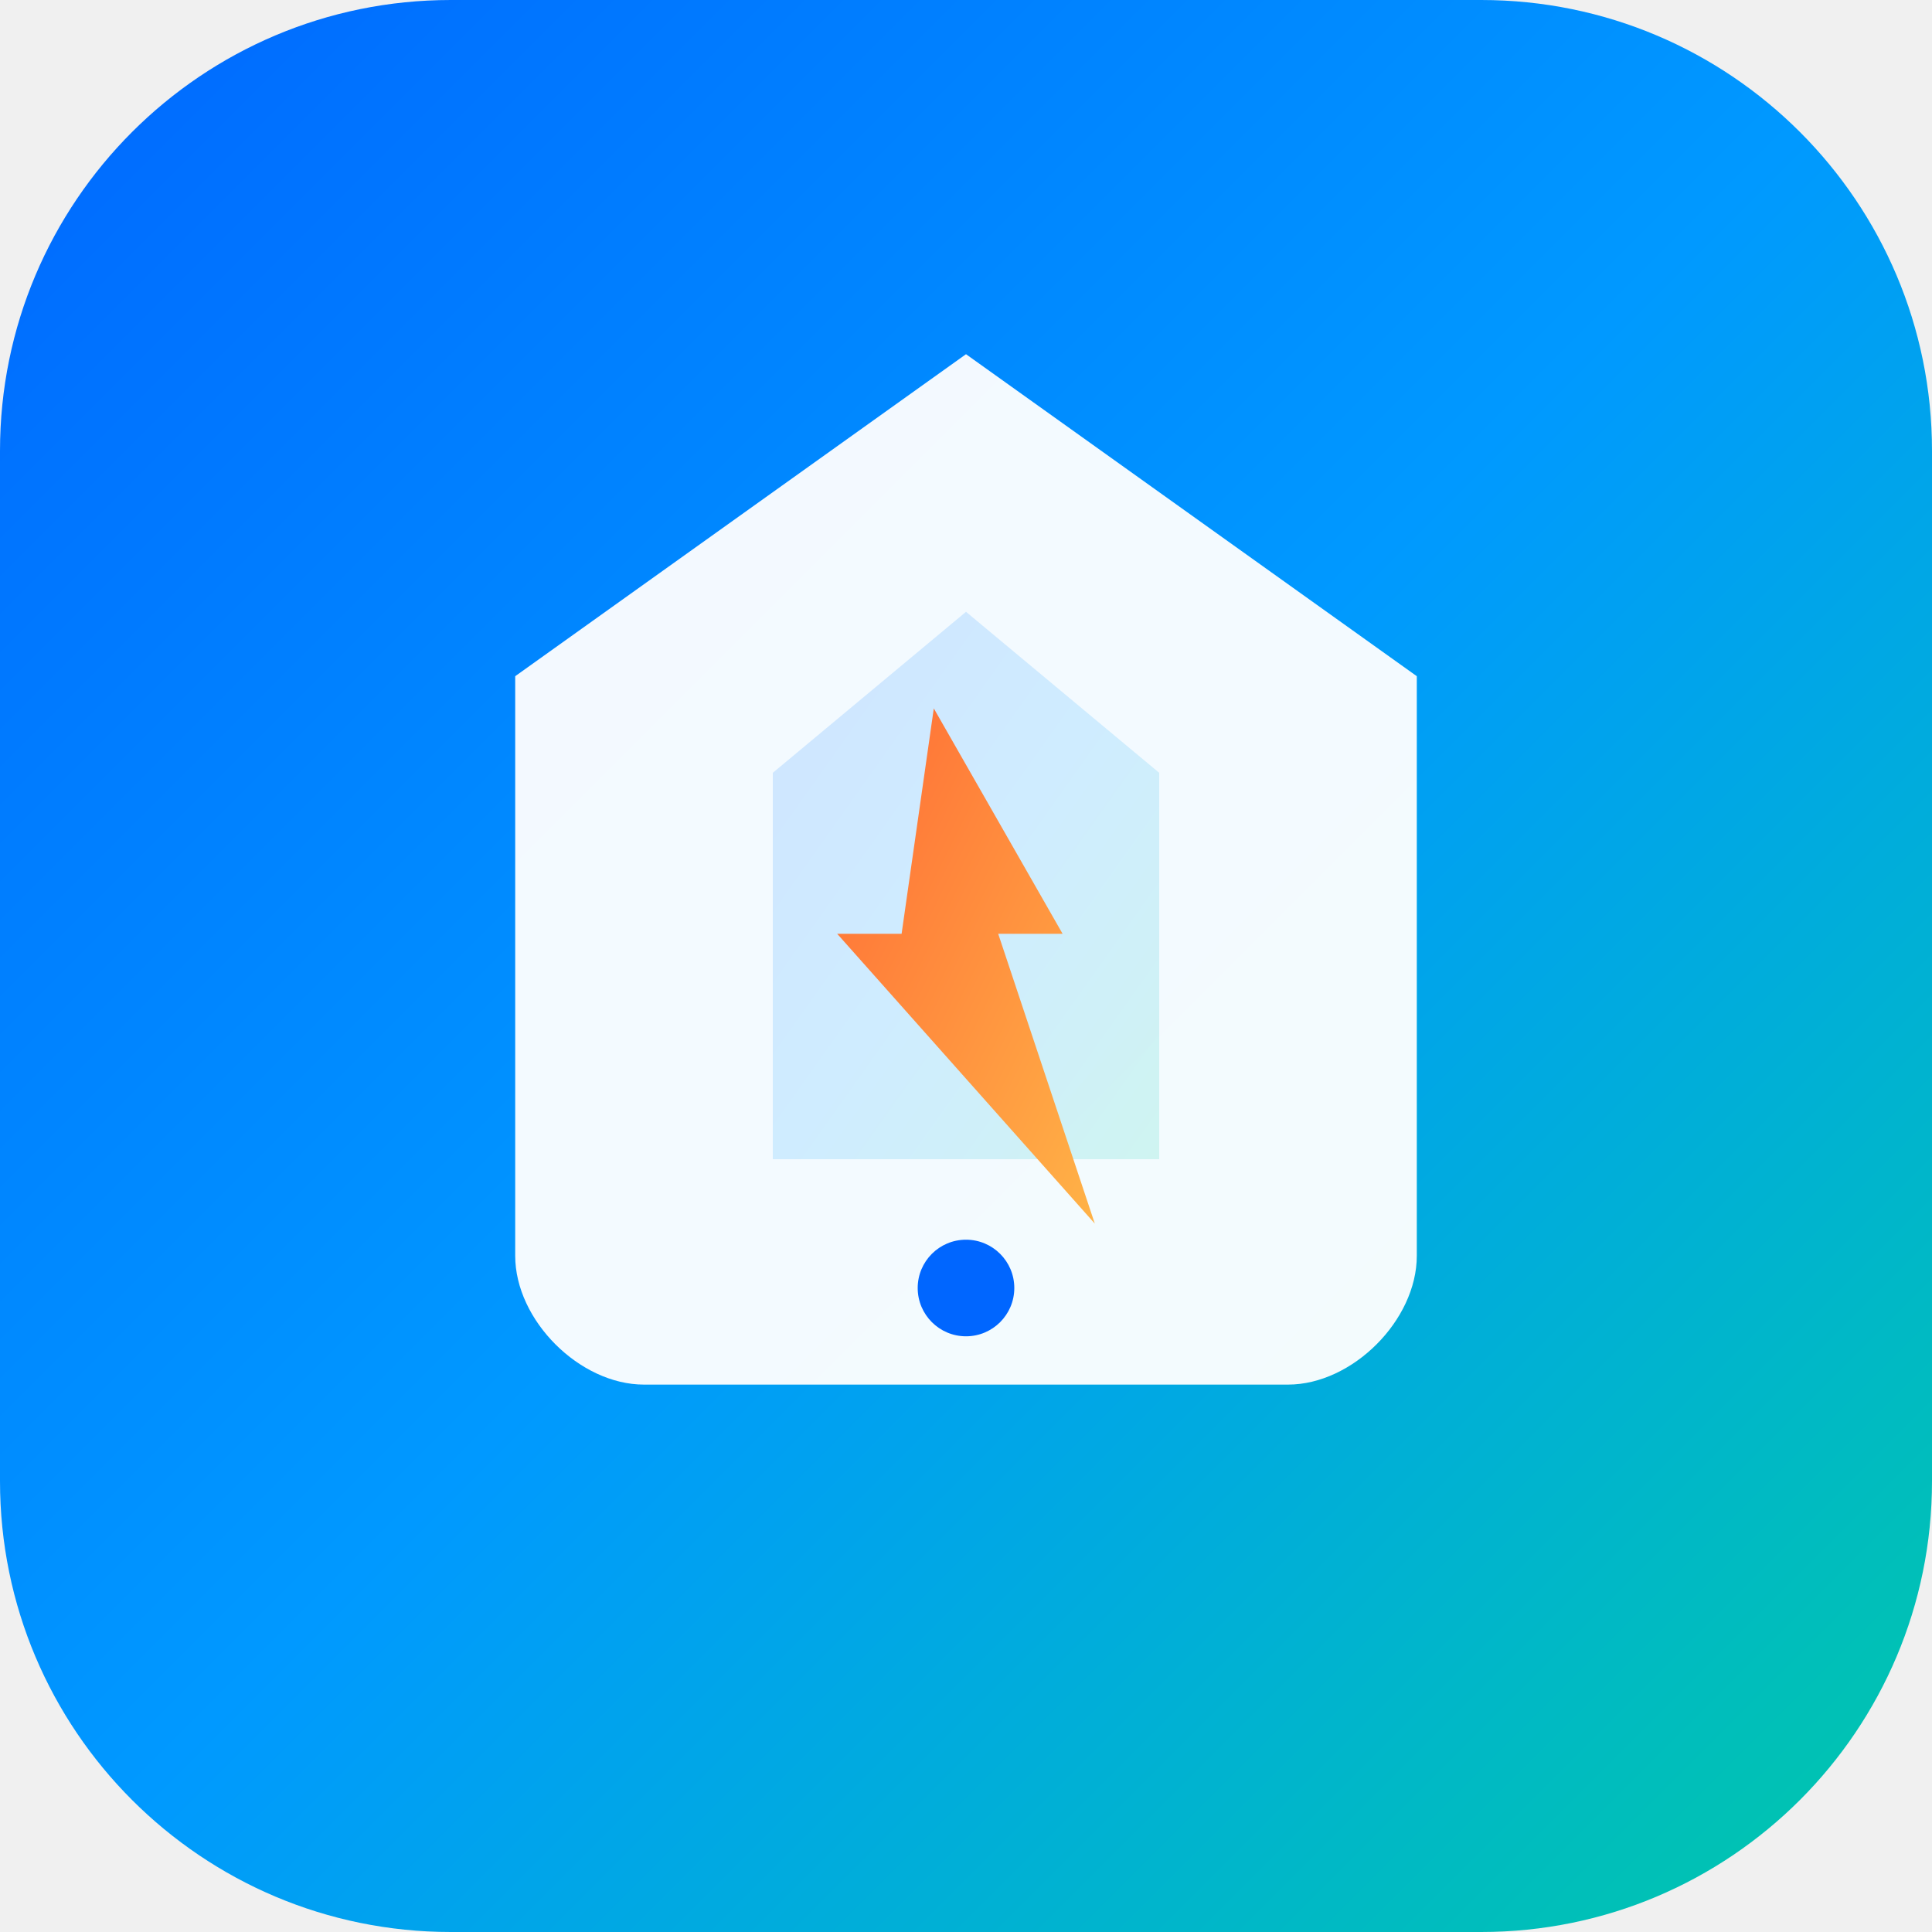
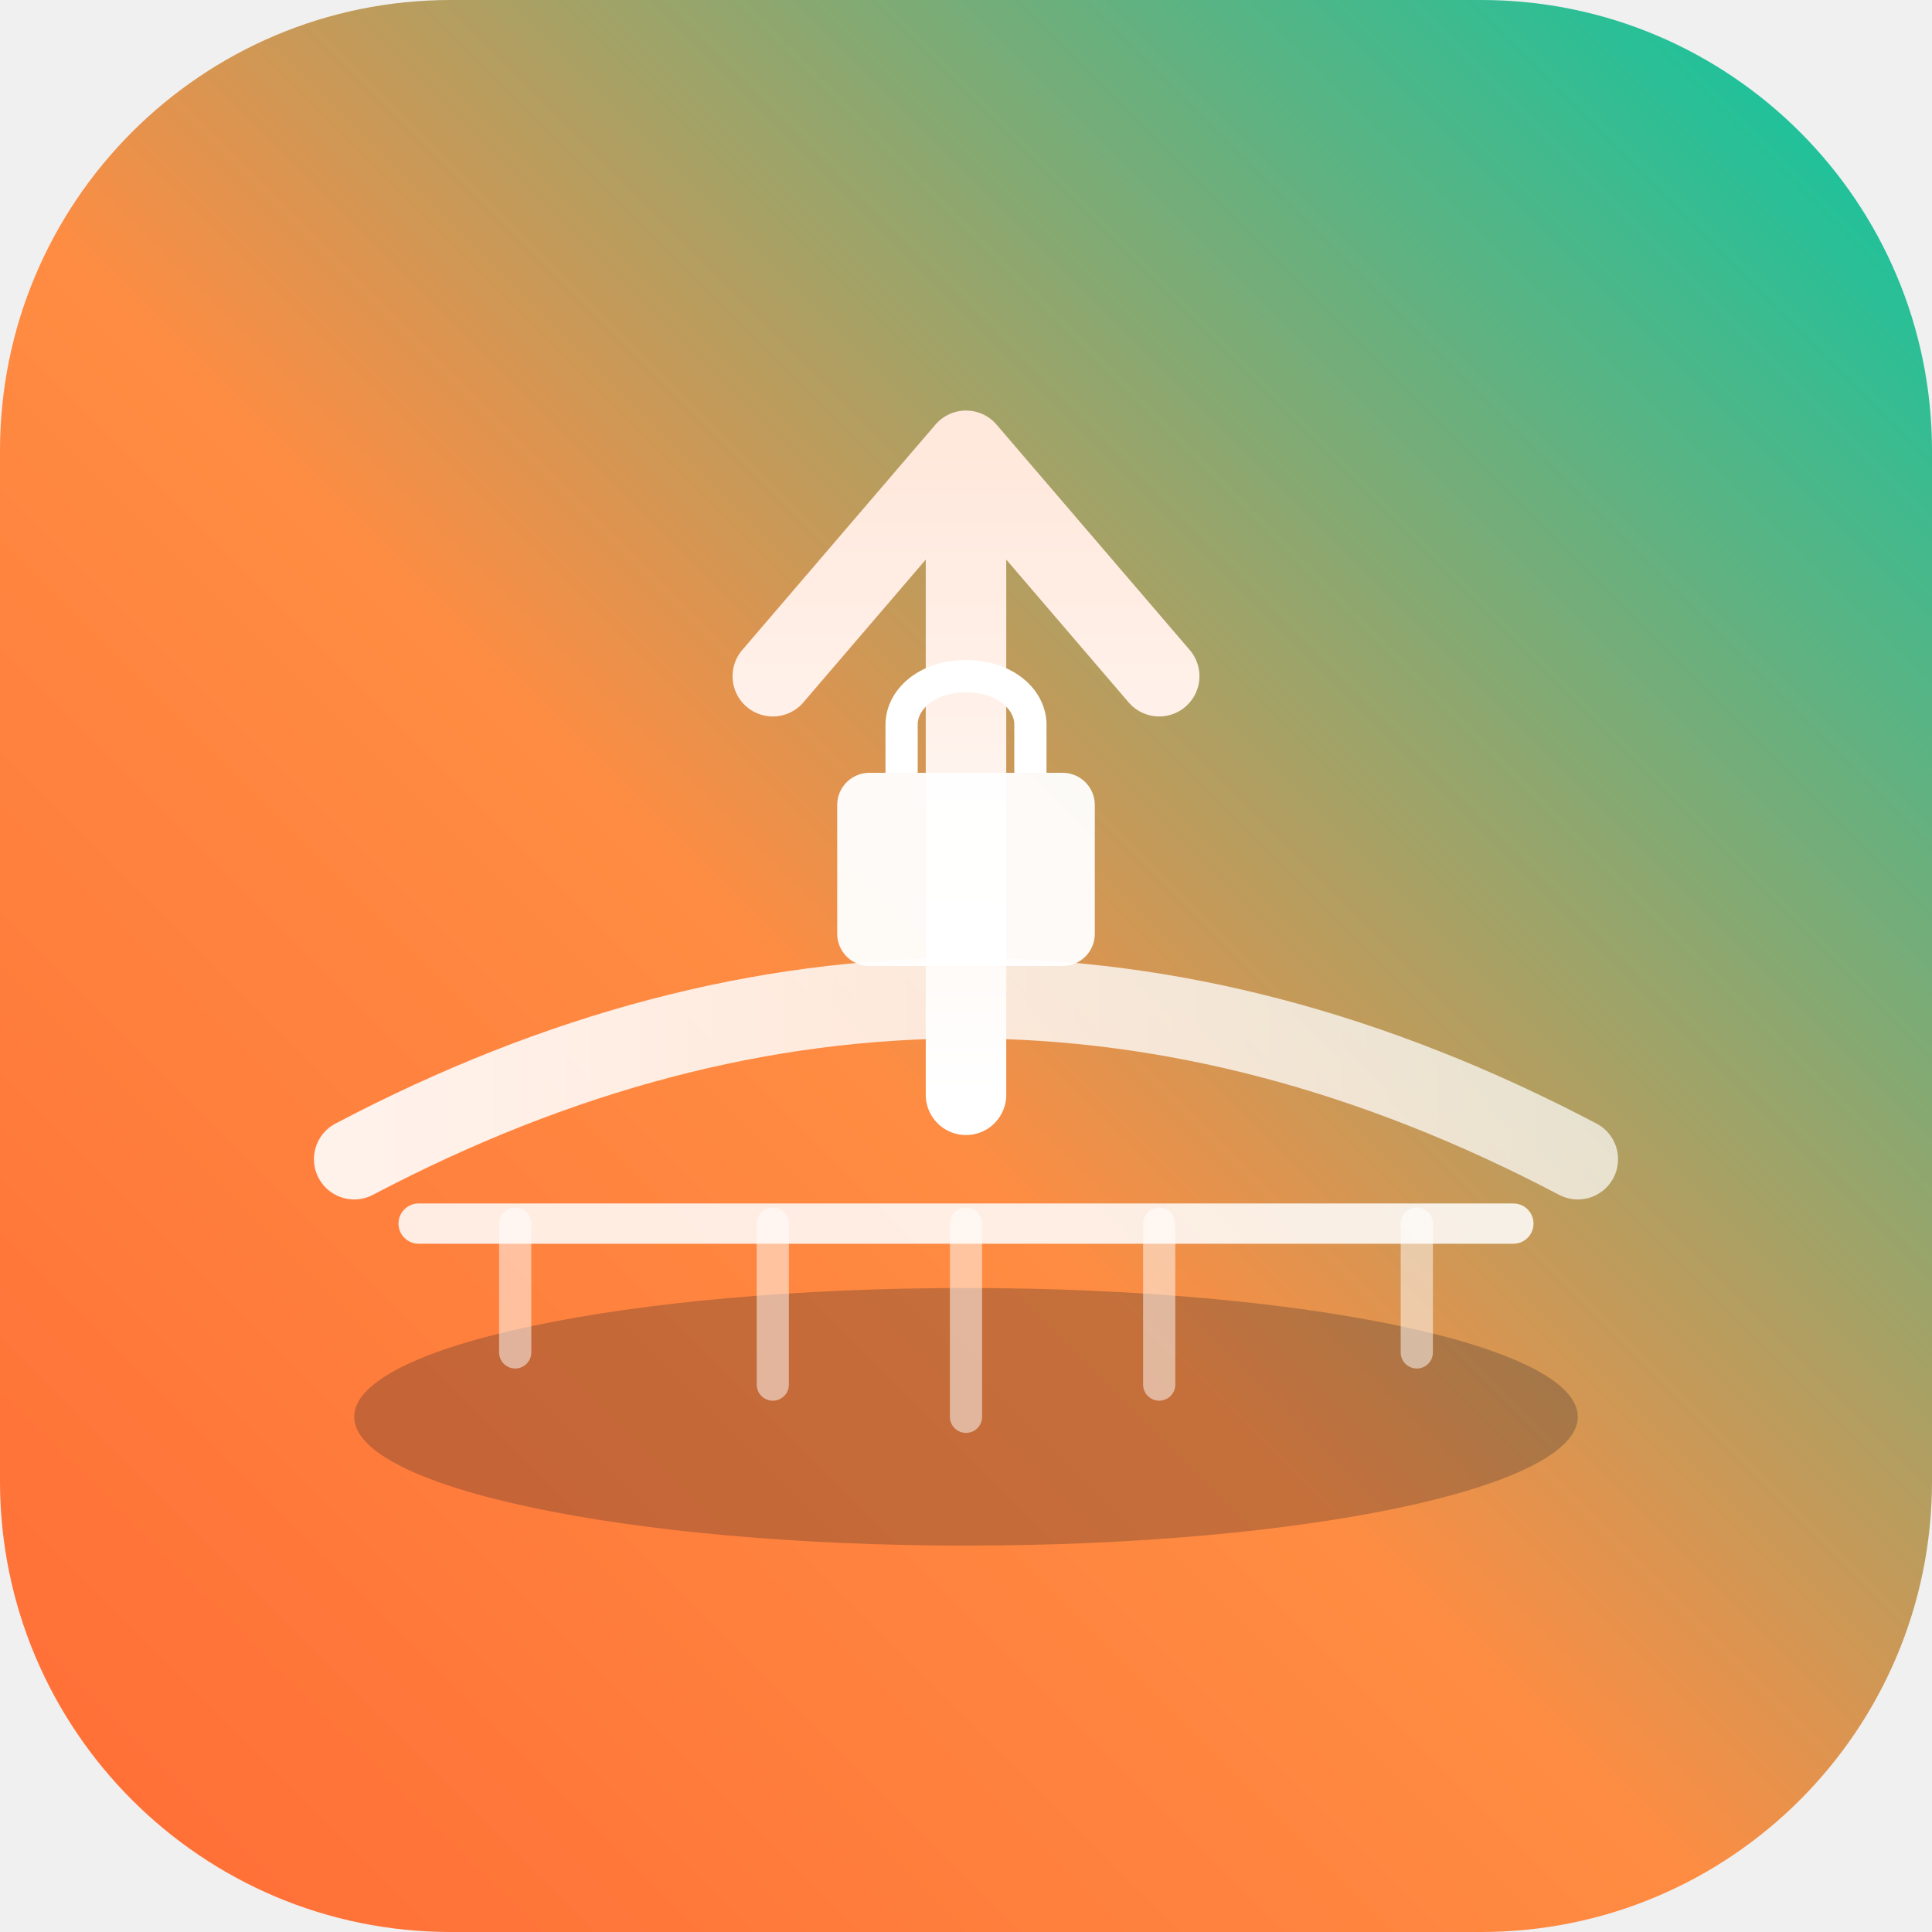
- <svg xmlns="http://www.w3.org/2000/svg" viewBox="0 0 120 120" role="img" aria-label="SuperEletroLar">
+ <svg xmlns="http://www.w3.org/2000/svg" viewBox="0 0 120 120" role="img" aria-label="Trampolim">
  <defs>
-     <linearGradient id="brandGrad" x1="0%" y1="0%" x2="100%" y2="100%">
-       <stop offset="0%" stop-color="#0066FF" />
-       <stop offset="50%" stop-color="#0099FF" />
+     <linearGradient id="trampBg" x1="0%" y1="100%" x2="100%" y2="0%">
+       <stop offset="0%" stop-color="#FF6B35" />
+       <stop offset="45%" stop-color="#FF8C42" />
      <stop offset="100%" stop-color="#00C9A7" />
    </linearGradient>
-     <linearGradient id="boltGrad" x1="0%" y1="0%" x2="100%" y2="100%">
-       <stop offset="0%" stop-color="#FF6B35" />
-       <stop offset="100%" stop-color="#FFB347" />
+     <linearGradient id="trampArc" x1="0%" y1="0%" x2="100%" y2="0%">
+       <stop offset="0%" stop-color="#FFFFFF" stop-opacity="0.9" />
+       <stop offset="100%" stop-color="#FFFFFF" stop-opacity="0.7" />
+     </linearGradient>
+     <linearGradient id="trampUp" x1="50%" y1="100%" x2="50%" y2="0%">
+       <stop offset="0%" stop-color="#FFFFFF" />
+       <stop offset="100%" stop-color="#FFE8DC" />
    </linearGradient>
  </defs>
-   <rect width="120" height="120" rx="28" fill="url(#brandGrad)" />
-   <path d="M60 22 L88 42 V78 C88 82 84 86 80 86 H40 C36 86 32 82 32 78 V42 Z" fill="white" fill-opacity="0.95" />
-   <path d="M60 38 L72 48 V72 H48 V48 Z" fill="url(#brandGrad)" fill-opacity="0.15" />
-   <path d="M58 44 L66 58 H62 L68 76 L52 58 H56 Z" fill="url(#boltGrad)" />
-   <circle cx="60" cy="80" r="3" fill="#0066FF" />
+   <rect width="120" height="120" rx="28" fill="url(#trampBg)" />
+   <ellipse cx="60" cy="88" rx="38" ry="8" fill="#1A1D29" fill-opacity="0.25" />
+   <path d="M22 72 Q60 52 98 72" fill="none" stroke="url(#trampArc)" stroke-width="5" stroke-linecap="round" />
+   <path d="M26 76 L94 76" stroke="#FFFFFF" stroke-width="2.5" stroke-linecap="round" opacity="0.85" />
+   <path d="M32 76 V84 M48 76 V86 M60 76 V88 M72 76 V86 M88 76 V84" stroke="#FFFFFF" stroke-width="2" stroke-linecap="round" opacity="0.5" />
+   <path d="M60 68 L60 28 M60 28 L48 42 M60 28 L72 42" fill="none" stroke="url(#trampUp)" stroke-width="5" stroke-linecap="round" stroke-linejoin="round" />
+   <rect x="52" y="48" width="16" height="12" rx="2" fill="#FFFFFF" opacity="0.95" />
+   <path d="M56 48 V45 C56 43.5 57.5 42 60 42 C62.5 42 64 43.5 64 45 V48" fill="none" stroke="#FFFFFF" stroke-width="2" />
</svg>
